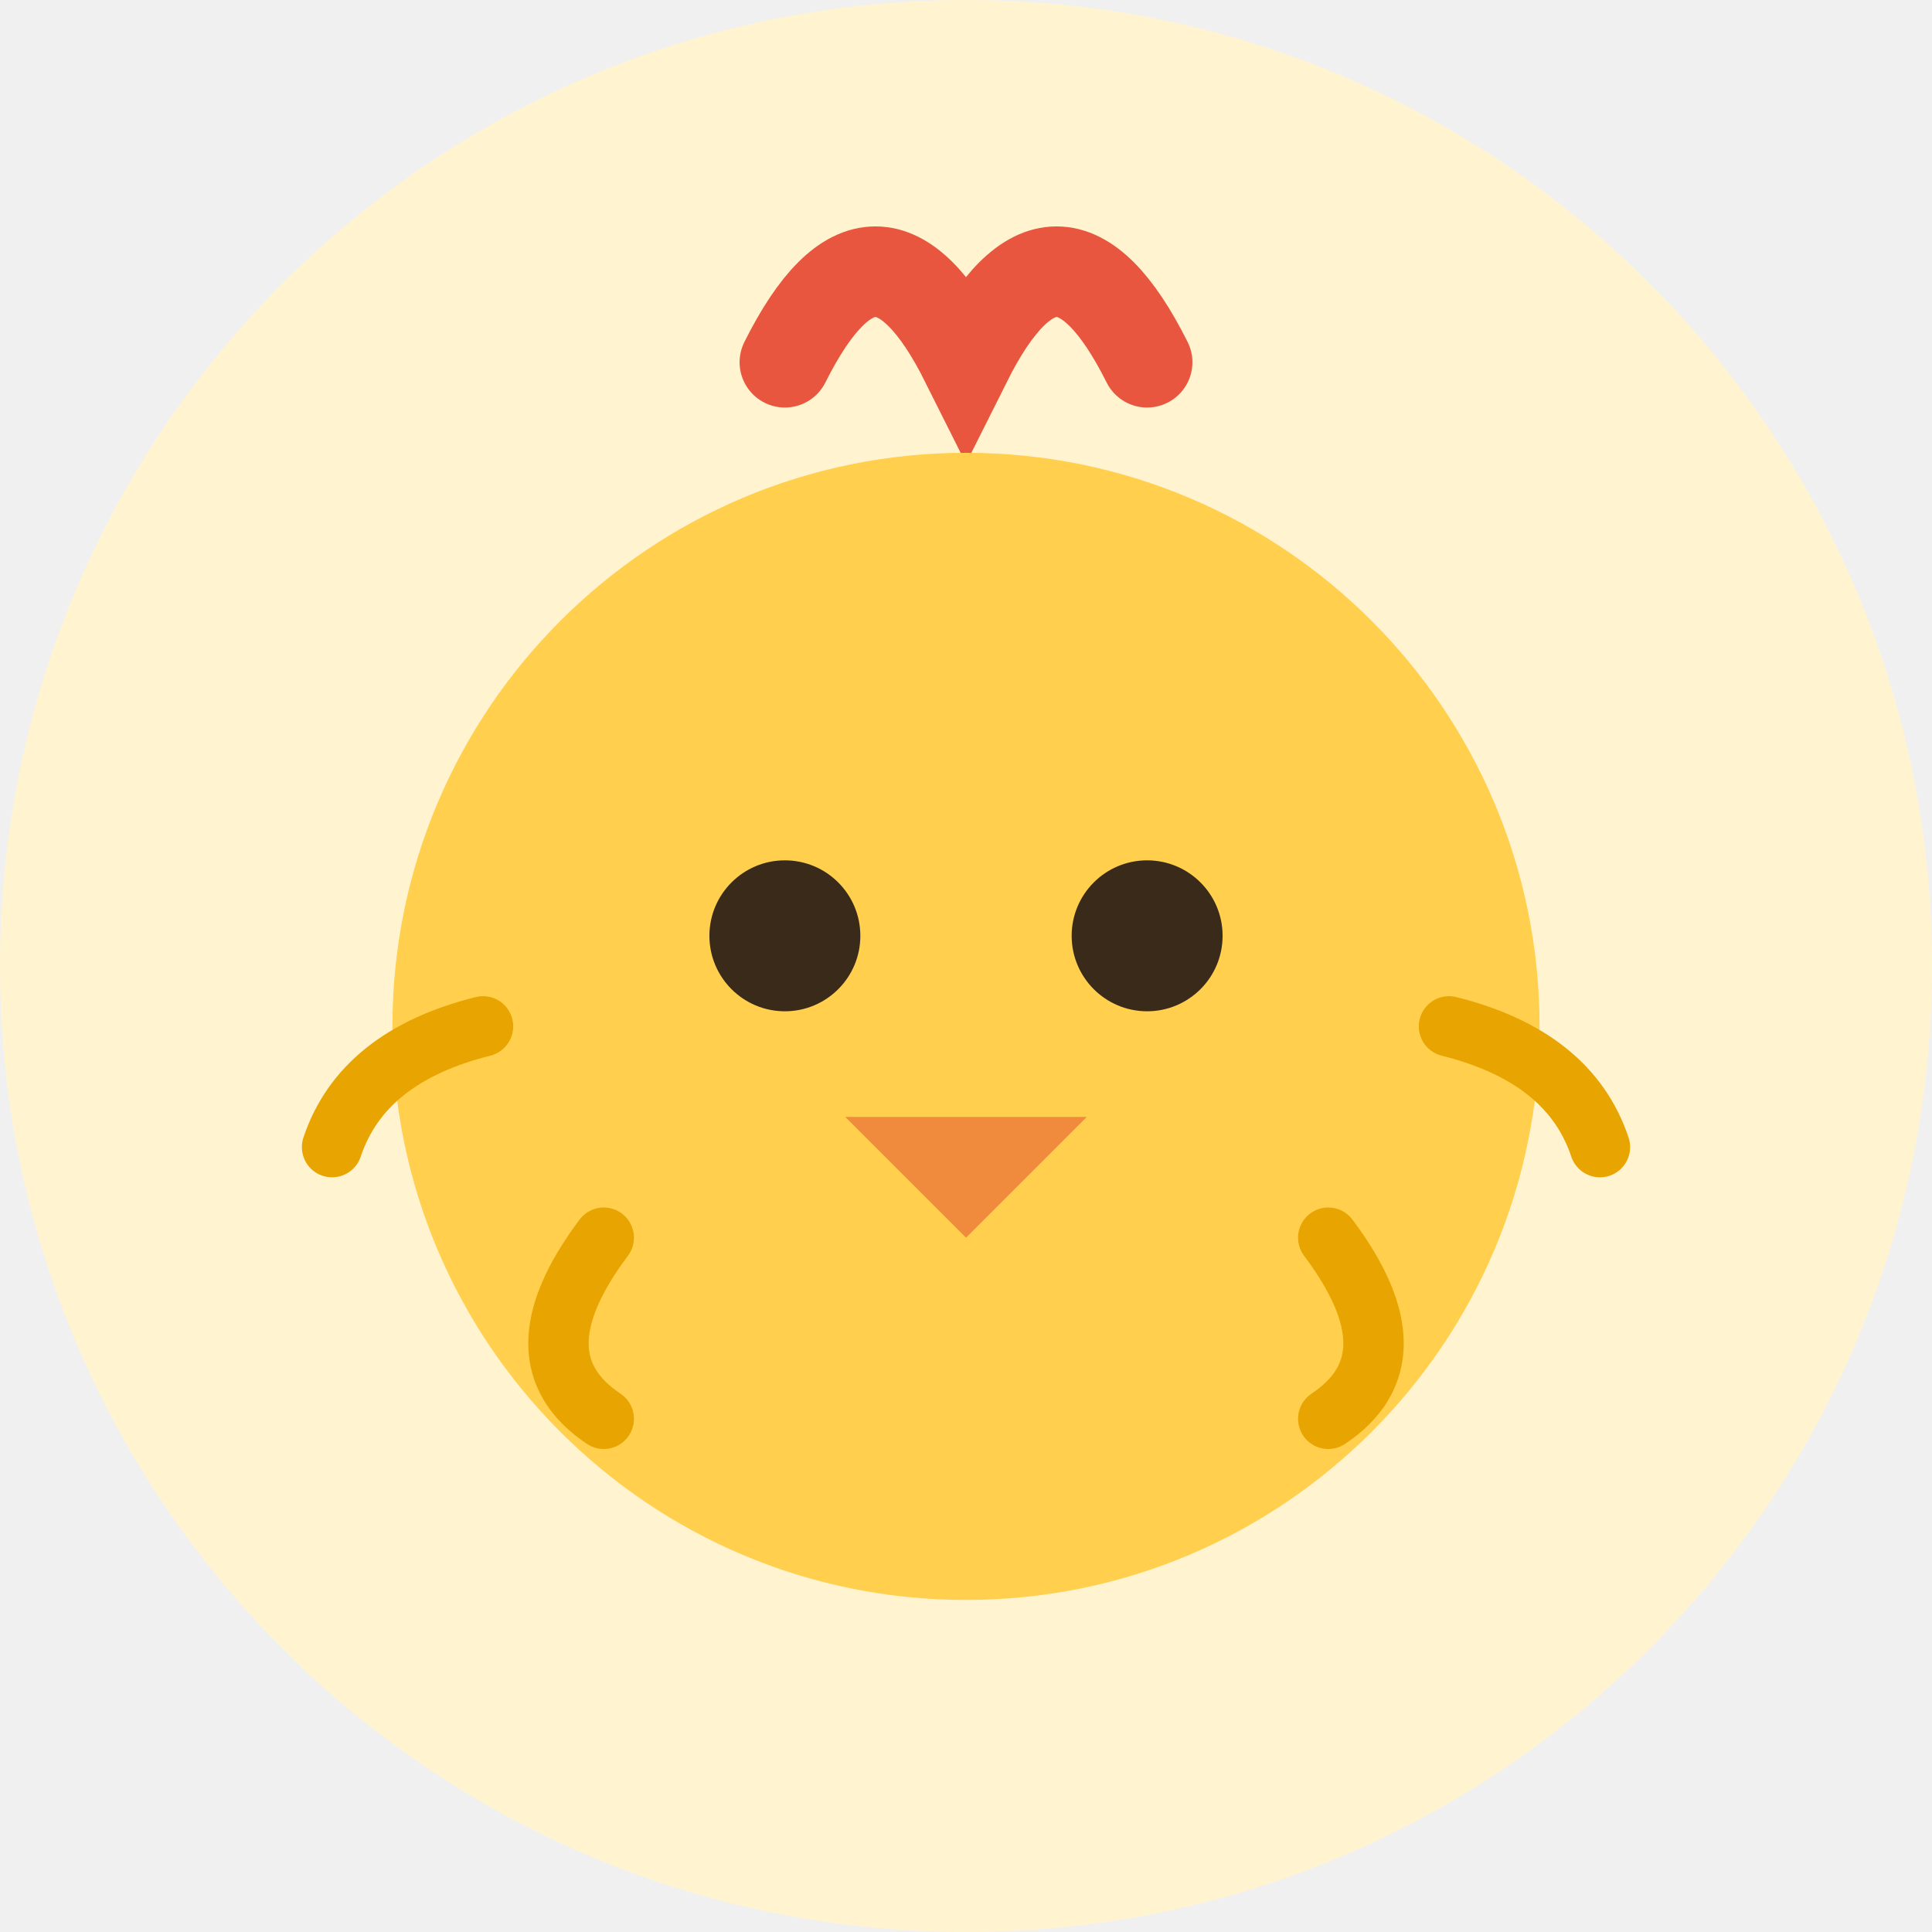
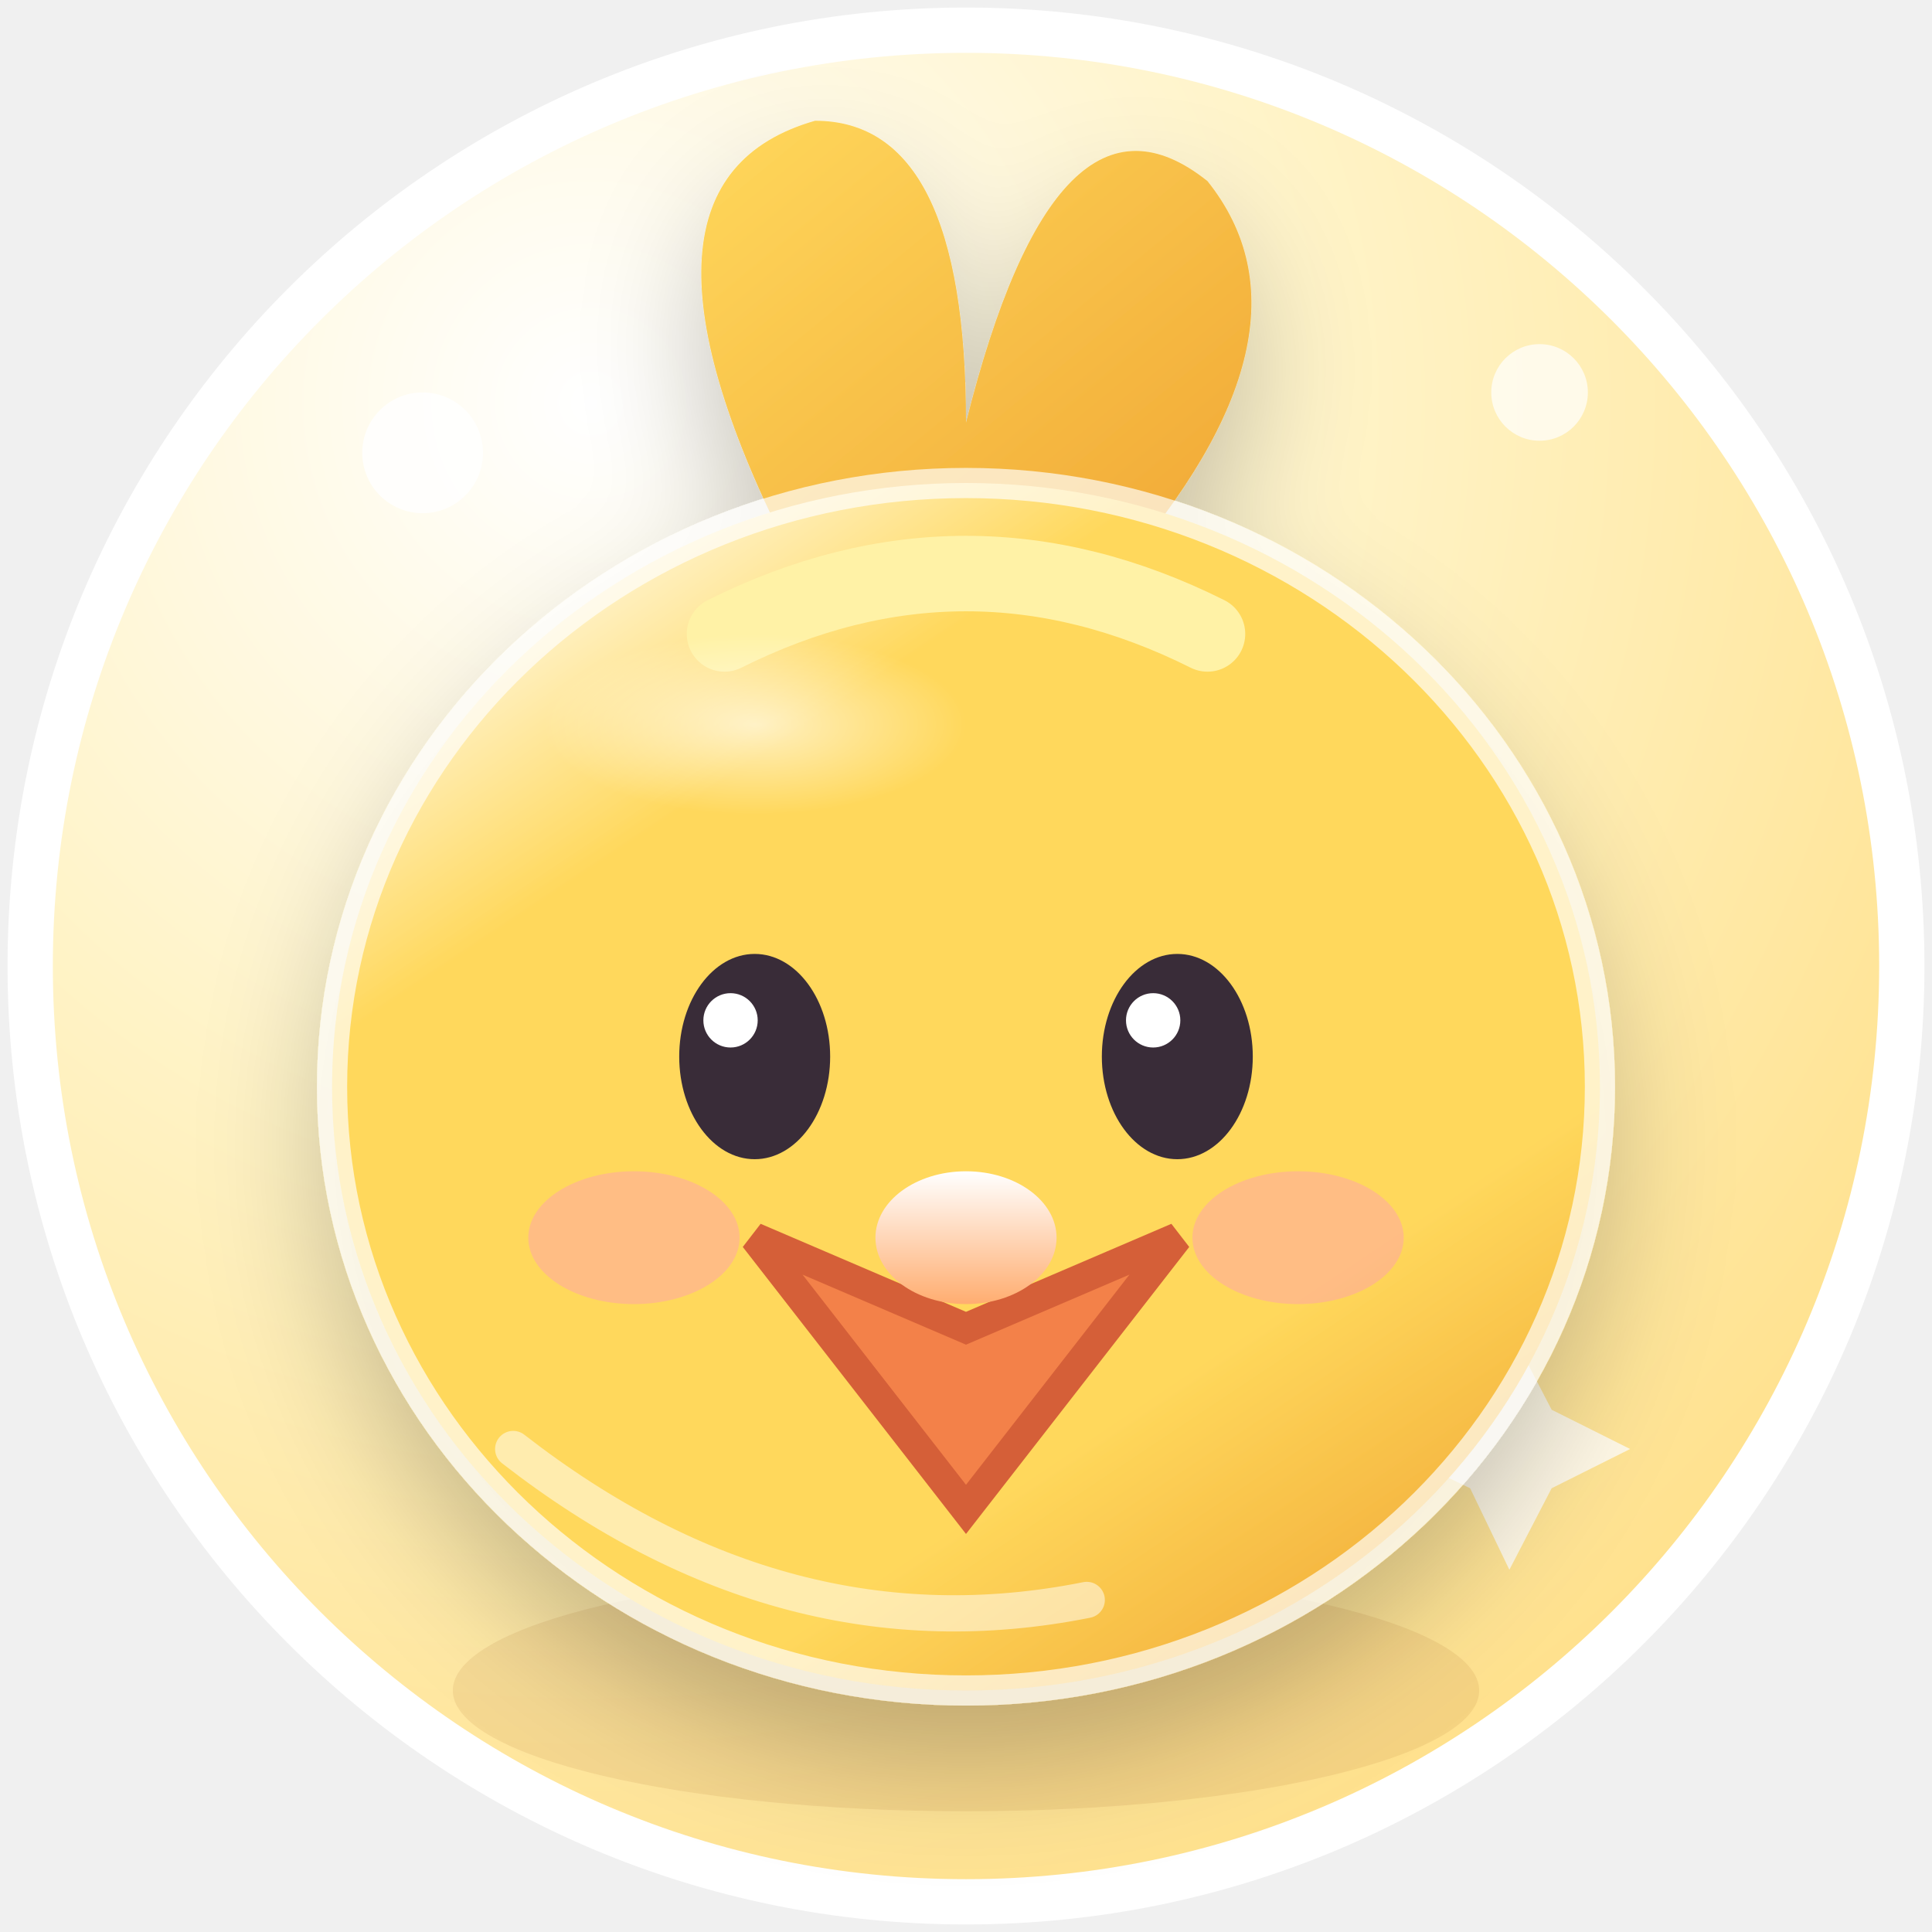
- <svg xmlns="http://www.w3.org/2000/svg" viewBox="0 0 64 64" role="img" aria-label="Gà con vàng">
-   <circle cx="32" cy="32" r="32" fill="#fff4cf" />
-   <path d="M26 12q3-6 6 0 3-6 6 0" stroke="#e8563f" stroke-width="3" fill="none" stroke-linecap="round" />
-   <circle cx="32" cy="34" r="19" fill="#ffcf4d" />
-   <circle cx="26" cy="31" r="2.5" fill="#3a2a1a" />
-   <circle cx="38" cy="31" r="2.5" fill="#3a2a1a" />
-   <path d="M28 37h8l-4 4z" fill="#f08a3c" />
-   <path d="M20 41q-3 4 0 6M44 41q3 4 0 6" stroke="#e8a400" stroke-width="2" fill="none" stroke-linecap="round" />
-   <path d="M16 34q-4 1-5 4M48 34q4 1 5 4" stroke="#e8a400" stroke-width="2" fill="none" stroke-linecap="round" />
+ <svg xmlns="http://www.w3.org/2000/svg" viewBox="0 0 64 64" role="img" aria-label="Gà con">
+   <defs>
+     <radialGradient id="bg" cx="30%" cy="20%" r="85%">
+       <stop stop-color="#fff" />
+       <stop offset=".48" stop-color="#fff3c6" />
+       <stop offset="1" stop-color="#ffe18d" />
+     </radialGradient>
+     <linearGradient id="fur" x1=".15" y1="0" x2=".85" y2="1">
+       <stop stop-color="#fff" />
+       <stop offset=".24" stop-color="#ffd85c" />
+       <stop offset=".74" stop-color="#ffd85c" />
+       <stop offset="1" stop-color="#f0a633" />
+     </linearGradient>
+     <linearGradient id="fur2" x1="0" y1="0" x2="1" y2="1">
+       <stop stop-color="#ffd85c" />
+       <stop offset="1" stop-color="#f0a633" />
+     </linearGradient>
+     <linearGradient id="inner" x1="0" y1="0" x2="0" y2="1">
+       <stop stop-color="#fff" />
+       <stop offset="1" stop-color="#ffad70" />
+     </linearGradient>
+     <linearGradient id="skin" x1="0" y1="0" x2="1" y2="1">
+       <stop stop-color="#fff0d8" />
+       <stop offset=".55" stop-color="#ffd8b9" />
+       <stop offset="1" stop-color="#e99e91" />
+     </linearGradient>
+     <linearGradient id="gold" x1="0" y1="0" x2="0" y2="1">
+       <stop stop-color="#fff4a8" />
+       <stop offset=".5" stop-color="#ffca4f" />
+       <stop offset="1" stop-color="#e79531" />
+     </linearGradient>
+     <filter id="softShadow" x="-30%" y="-25%" width="160%" height="170%">
+       <feGaussianBlur in="SourceAlpha" stdDeviation="2" />
+       <feOffset dy="2" />
+       <feComponentTransfer>
+         <feFuncA type="linear" slope=".22" />
+       </feComponentTransfer>
+       <feMerge>
+         <feMergeNode />
+         <feMergeNode in="SourceGraphic" />
+       </feMerge>
+     </filter>
+     <radialGradient id="shine">
+       <stop stop-color="#fff" stop-opacity=".62" />
+       <stop offset="1" stop-color="#fff" stop-opacity="0" />
+     </radialGradient>
+   </defs>
+   <circle cx="32" cy="32" r="31" fill="url(#bg)" stroke="#ffffff" stroke-width="1.5" />
+   <circle cx="14" cy="15" r="2" fill="#fff" opacity=".8" />
+   <circle cx="51" cy="13" r="1.6" fill="#fff" opacity=".7" />
+   <path d="m50 44 1.4 2.7 2.6 1.3-2.6 1.3-1.4 2.7-1.3-2.7-2.7-1.3 2.7-1.3z" fill="#fff" opacity=".75" />
+   <ellipse cx="32" cy="56" rx="17" ry="4" fill="#aa6426" opacity=".12" />
+   <g filter="url(#softShadow)">
+     <g fill="url(#fur)">
+       <path d="M26 18q-6-12 1-14 5 0 5 10 3-12 8-8 4 5-3 13z" fill="url(#fur2)" />
+     </g>
+     <ellipse cx="32" cy="36" rx="21" ry="20" fill="url(#fur)" stroke="#ffffffaa" stroke-width="1" />
+     <path d="m25 41 7 3 7-3-7 9z" fill="#f38149" stroke="#d55f37" stroke-width="1" />
+     <path d="M24 21q8-4 16 0" fill="none" stroke="#fff2a6" stroke-width="2.5" stroke-linecap="round" />
+   </g>
+   <ellipse cx="25" cy="35" rx="2.5" ry="3.4" fill="#392c38" />
+   <ellipse cx="39" cy="35" rx="2.5" ry="3.4" fill="#392c38" />
+   <circle cx="24.2" cy="33.8" r=".9" fill="#fff" />
+   <circle cx="38.2" cy="33.8" r=".9" fill="#fff" />
+   <ellipse cx="21" cy="41" rx="3.5" ry="2.2" fill="#ff9eb2" opacity=".46" />
+   <ellipse cx="43" cy="41" rx="3.5" ry="2.2" fill="#ff9eb2" opacity=".46" />
+   <ellipse cx="32" cy="41" rx="3" ry="2.2" fill="url(#inner)" stroke="${c.dark}" stroke-opacity=".25" stroke-width=".7" />
+   <path d="M32 43q0 3-3 3m3-3q0 3 3 3" fill="none" stroke="${c.dark}" stroke-width="1.2" stroke-linecap="round" />
+   <ellipse cx="25" cy="24" rx="7" ry="3" fill="url(#shine)" />
+   <path d="M17 48q9 7 19 5" fill="none" stroke="#fff" stroke-opacity=".5" stroke-width="1.2" stroke-linecap="round" />
</svg>
